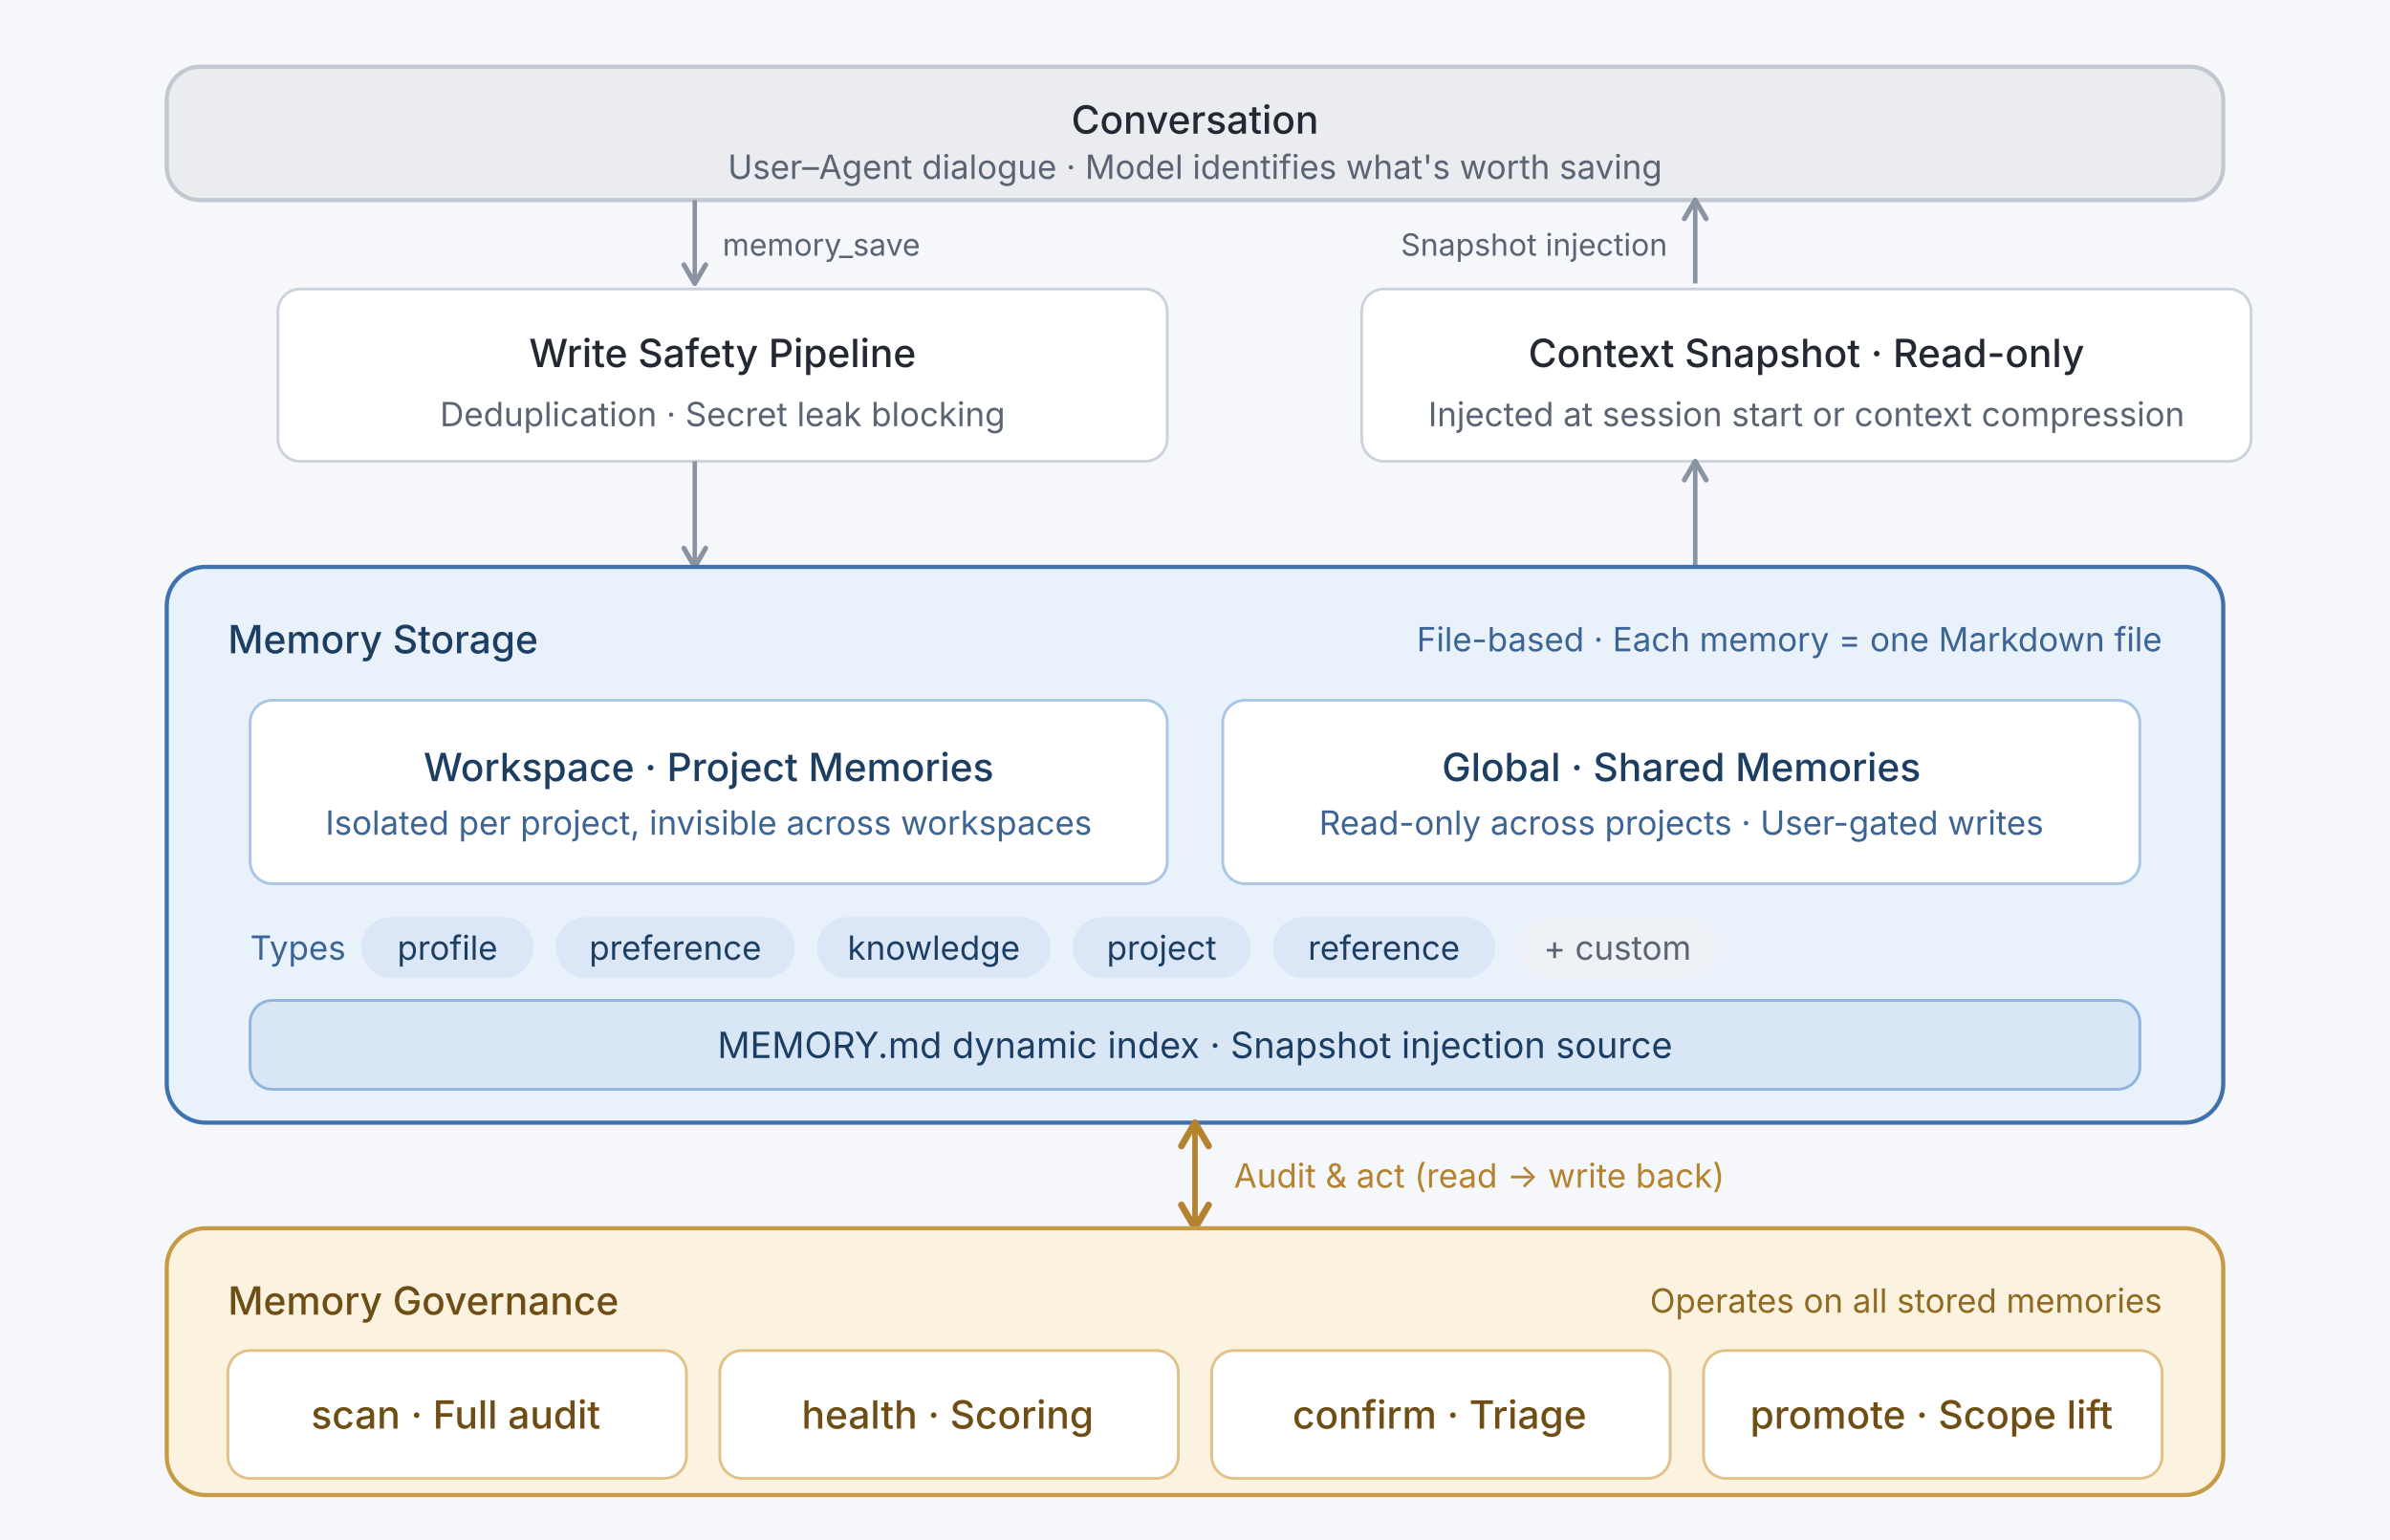
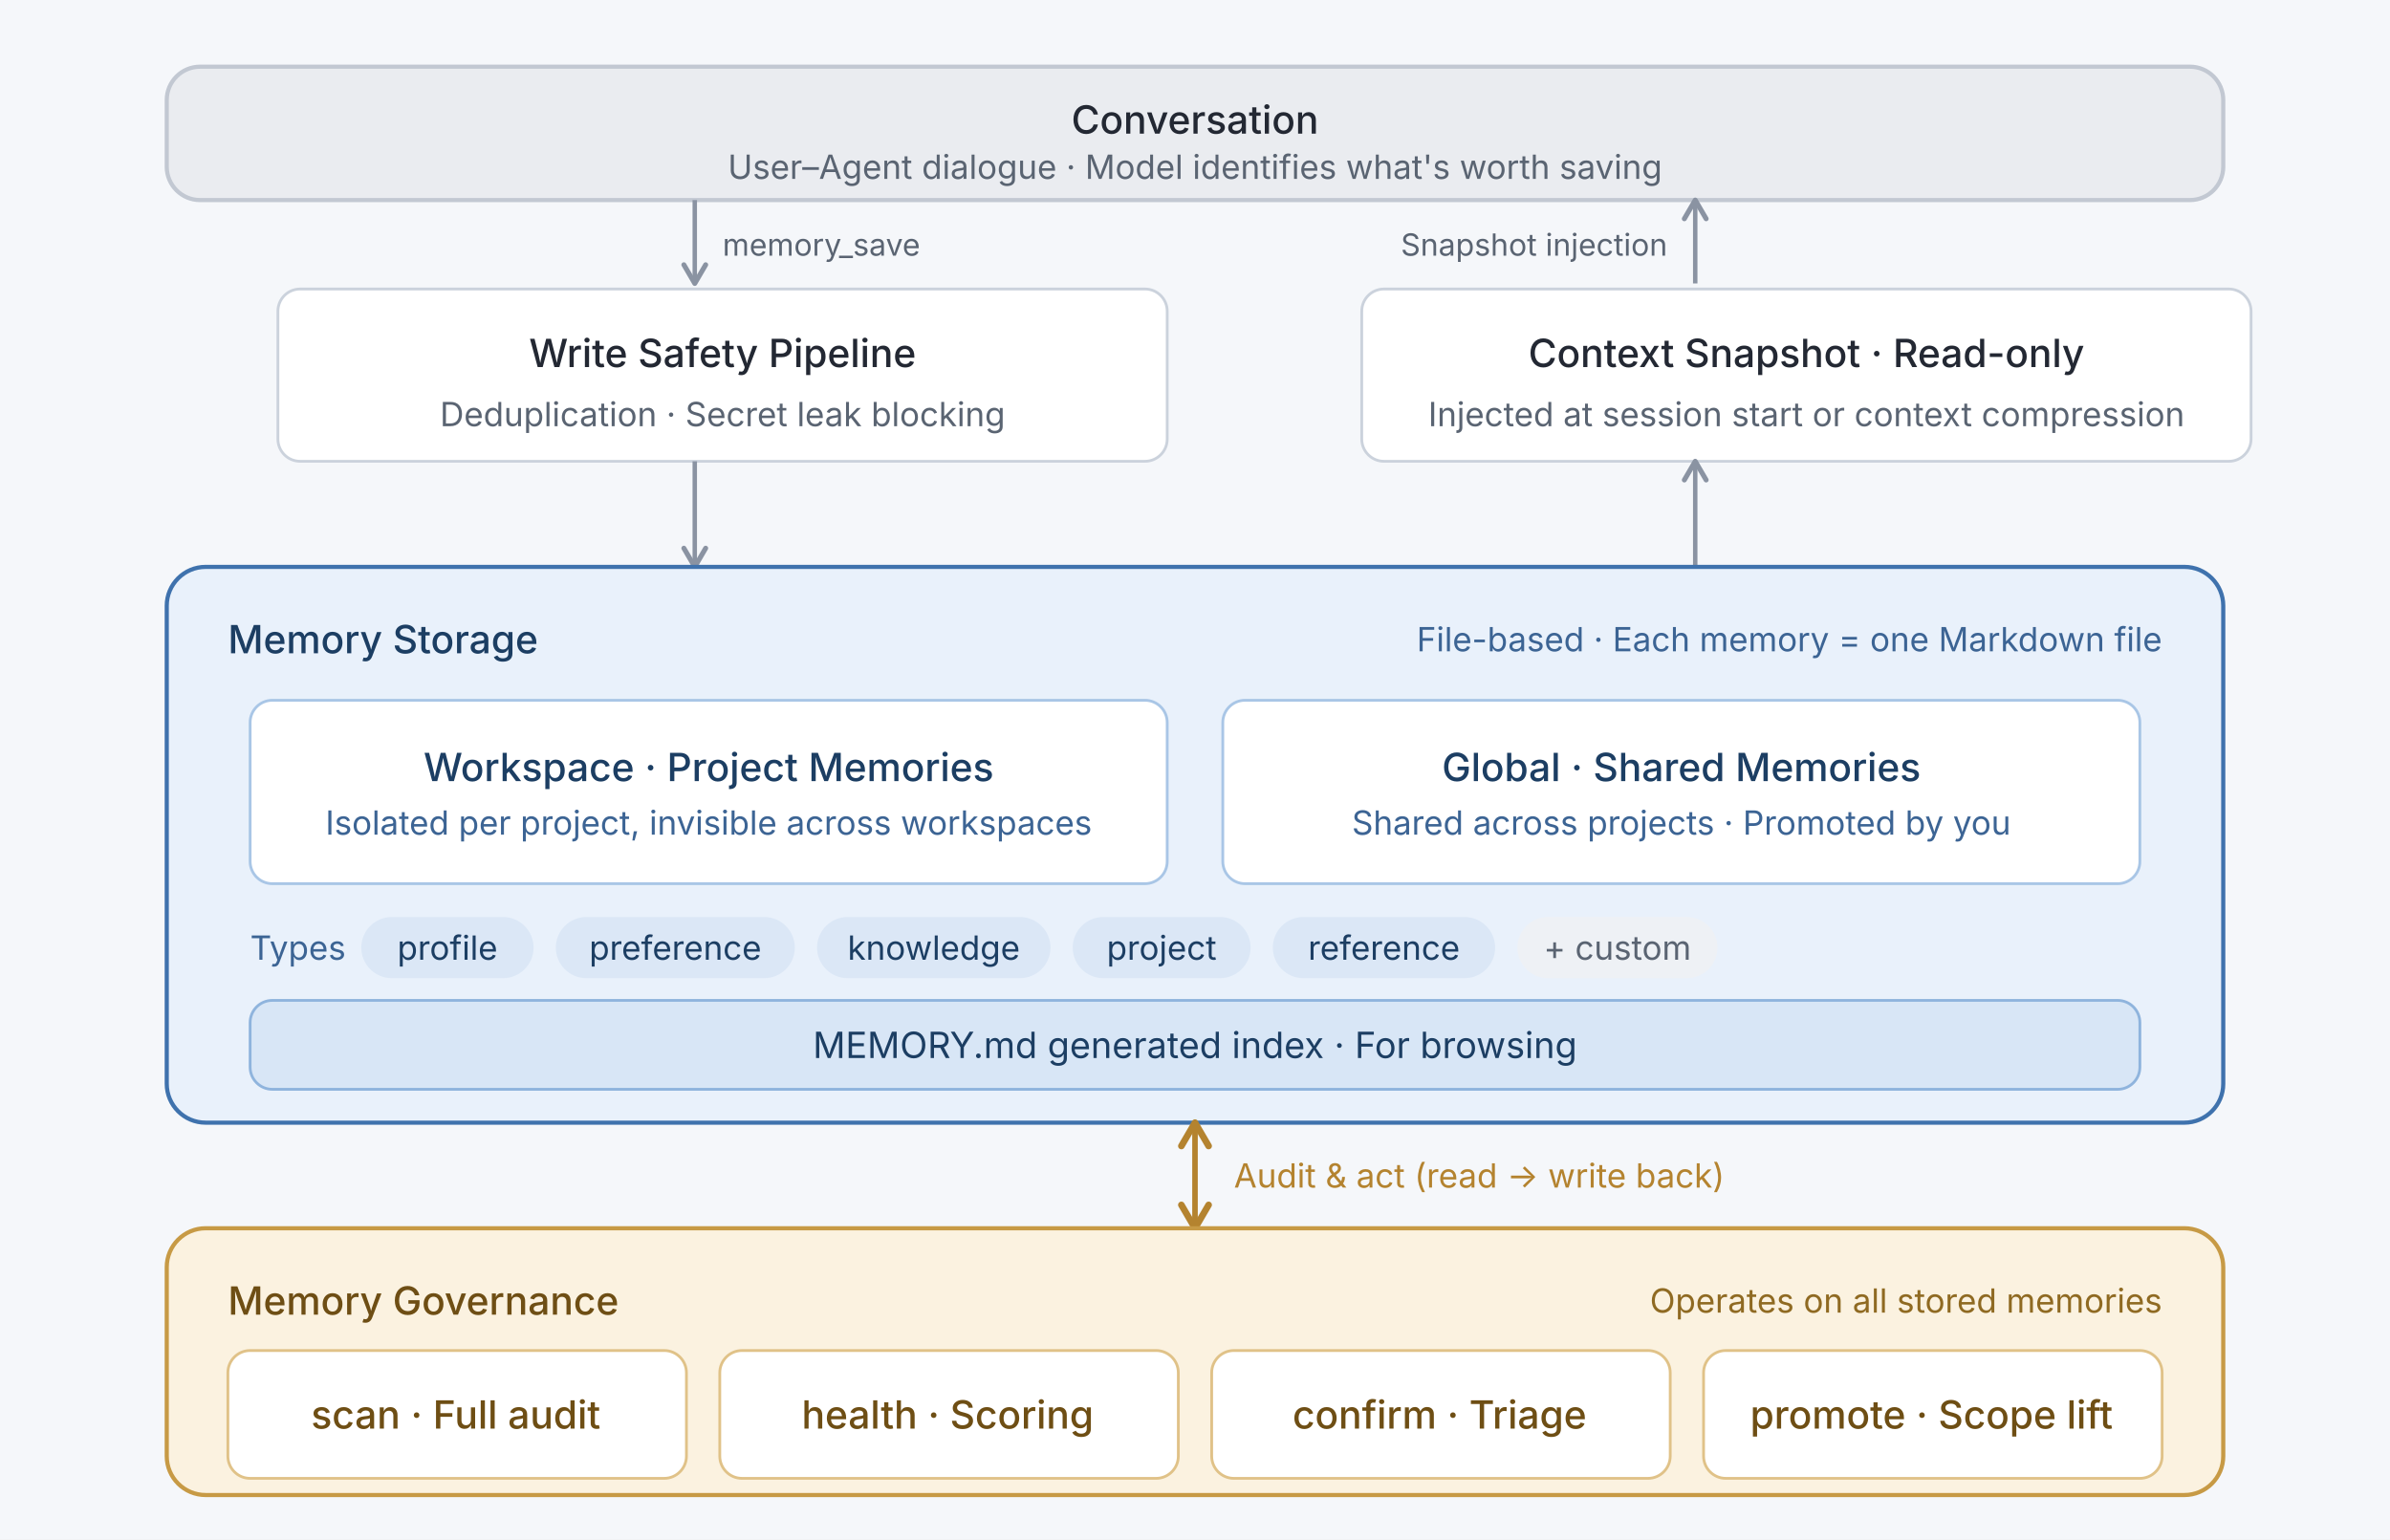
<svg xmlns="http://www.w3.org/2000/svg" viewBox="0 0 860 554" font-family="-apple-system, BlinkMacSystemFont, 'Segoe UI', sans-serif">
  <rect width="860" height="554" fill="#F5F7FA" />
  <defs>
    <marker id="n" viewBox="0 0 10 10" refX="8" refY="5" markerWidth="7" markerHeight="7" orient="auto-start-reverse">
      <path d="M2 1.5L8 5L2 8.5" fill="none" stroke="#8A93A2" stroke-width="1.6" stroke-linecap="round" stroke-linejoin="round" />
    </marker>
    <marker id="g" viewBox="0 0 10 10" refX="8" refY="5" markerWidth="7" markerHeight="7" orient="auto-start-reverse">
      <path d="M2 1.5L8 5L2 8.5" fill="none" stroke="#B4832F" stroke-width="1.7" stroke-linecap="round" stroke-linejoin="round" />
    </marker>
  </defs>
  <rect x="60" y="24" width="740" height="48" rx="12" fill="#EAECF0" stroke="#C2C8D2" stroke-width="1.5" />
  <text x="430" y="43" text-anchor="middle" dominant-baseline="central" font-size="14" font-weight="500" fill="#232833">Conversation</text>
  <text x="430" y="60" text-anchor="middle" dominant-baseline="central" font-size="12" fill="#5A6472">User–Agent dialogue · Model identifies what's worth saving</text>
  <line x1="250" y1="72" x2="250" y2="102" stroke="#8A93A2" stroke-width="1.6" marker-end="url(#n)" />
  <text x="260" y="88" dominant-baseline="central" font-size="11" fill="#5A6472">memory_save</text>
  <line x1="610" y1="102" x2="610" y2="72" stroke="#8A93A2" stroke-width="1.6" marker-end="url(#n)" />
  <text x="600" y="88" text-anchor="end" dominant-baseline="central" font-size="11" fill="#5A6472">Snapshot injection</text>
  <rect x="100" y="104" width="320" height="62" rx="8" fill="#FFFFFF" stroke="#CBD2DC" stroke-width="1" />
  <text x="260" y="127" text-anchor="middle" dominant-baseline="central" font-size="14" font-weight="500" fill="#232833">Write Safety Pipeline</text>
  <text x="260" y="149" text-anchor="middle" dominant-baseline="central" font-size="12" fill="#5A6472">Deduplication · Secret leak blocking</text>
  <rect x="490" y="104" width="320" height="62" rx="8" fill="#FFFFFF" stroke="#CBD2DC" stroke-width="1" />
  <text x="650" y="127" text-anchor="middle" dominant-baseline="central" font-size="14" font-weight="500" fill="#232833">Context Snapshot · Read-only</text>
  <text x="650" y="149" text-anchor="middle" dominant-baseline="central" font-size="12" fill="#5A6472">Injected at session start or context compression</text>
  <line x1="250" y1="166" x2="250" y2="204" stroke="#8A93A2" stroke-width="1.6" marker-end="url(#n)" />
  <line x1="610" y1="204" x2="610" y2="166" stroke="#8A93A2" stroke-width="1.6" marker-end="url(#n)" />
  <rect x="60" y="204" width="740" height="200" rx="14" fill="#E9F1FB" stroke="#3F72AD" stroke-width="1.5" />
  <text x="82" y="230" dominant-baseline="central" font-size="14" font-weight="500" fill="#1C3E63">Memory Storage</text>
  <text x="778" y="230" text-anchor="end" dominant-baseline="central" font-size="12" fill="#3C6494">File-based · Each memory = one Markdown file</text>
  <rect x="90" y="252" width="330" height="66" rx="8" fill="#FFFFFF" stroke="#A9C6E6" stroke-width="1" />
  <text x="255" y="276" text-anchor="middle" dominant-baseline="central" font-size="14" font-weight="500" fill="#1C3E63">Workspace · Project Memories</text>
  <text x="255" y="296" text-anchor="middle" dominant-baseline="central" font-size="12" fill="#3C6494">Isolated per project, invisible across workspaces</text>
  <rect x="440" y="252" width="330" height="66" rx="8" fill="#FFFFFF" stroke="#A9C6E6" stroke-width="1" />
  <text x="605" y="276" text-anchor="middle" dominant-baseline="central" font-size="14" font-weight="500" fill="#1C3E63">Global · Shared Memories</text>
-   <text x="605" y="296" text-anchor="middle" dominant-baseline="central" font-size="12" fill="#3C6494">Read-only across projects · User-gated writes</text>
+   <text x="605" y="296" text-anchor="middle" dominant-baseline="central" font-size="12" fill="#3C6494">Shared across projects · Promoted by you</text>
  <text x="90" y="341" dominant-baseline="central" font-size="12" fill="#3C6494">Types</text>
  <rect x="130" y="330" width="62" height="22" rx="11" fill="#DBE7F6" />
  <text x="161" y="341" text-anchor="middle" dominant-baseline="central" font-size="12" fill="#1C3E63">profile</text>
  <rect x="200" y="330" width="86" height="22" rx="11" fill="#DBE7F6" />
  <text x="243" y="341" text-anchor="middle" dominant-baseline="central" font-size="12" fill="#1C3E63">preference</text>
  <rect x="294" y="330" width="84" height="22" rx="11" fill="#DBE7F6" />
  <text x="336" y="341" text-anchor="middle" dominant-baseline="central" font-size="12" fill="#1C3E63">knowledge</text>
  <rect x="386" y="330" width="64" height="22" rx="11" fill="#DBE7F6" />
  <text x="418" y="341" text-anchor="middle" dominant-baseline="central" font-size="12" fill="#1C3E63">project</text>
  <rect x="458" y="330" width="80" height="22" rx="11" fill="#DBE7F6" />
  <text x="498" y="341" text-anchor="middle" dominant-baseline="central" font-size="12" fill="#1C3E63">reference</text>
  <rect x="546" y="330" width="72" height="22" rx="11" fill="#EEF1F5" />
  <text x="582" y="341" text-anchor="middle" dominant-baseline="central" font-size="12" fill="#5A6472">+ custom</text>
  <rect x="90" y="360" width="680" height="32" rx="8" fill="#D8E6F6" stroke="#8FB4DD" stroke-width="1" />
-   <text x="430" y="376" text-anchor="middle" dominant-baseline="central" font-size="13" fill="#1C3E63">MEMORY.md dynamic index · Snapshot injection source</text>
+   <text x="430" y="376" text-anchor="middle" dominant-baseline="central" font-size="13" fill="#1C3E63">MEMORY.md generated index · For browsing</text>
  <line x1="430" y1="404" x2="430" y2="442" stroke="#B4832F" stroke-width="2" marker-start="url(#g)" marker-end="url(#g)" />
  <text x="444" y="423" dominant-baseline="central" font-size="12" fill="#B4832F">Audit &amp; act (read → write back)</text>
  <rect x="60" y="442" width="740" height="96" rx="14" fill="#FBF2E0" stroke="#C79A45" stroke-width="1.5" />
  <text x="82" y="468" dominant-baseline="central" font-size="14" font-weight="500" fill="#6E4E14">Memory Governance</text>
  <text x="778" y="468" text-anchor="end" dominant-baseline="central" font-size="12" fill="#8F6A22">Operates on all stored memories</text>
  <rect x="82" y="486" width="165" height="46" rx="8" fill="#FFFFFF" stroke="#E0C288" stroke-width="1" />
  <text x="164" y="509" text-anchor="middle" dominant-baseline="central" font-size="14" font-weight="500" fill="#6E4E14">scan · Full audit</text>
  <rect x="259" y="486" width="165" height="46" rx="8" fill="#FFFFFF" stroke="#E0C288" stroke-width="1" />
  <text x="341" y="509" text-anchor="middle" dominant-baseline="central" font-size="14" font-weight="500" fill="#6E4E14">health · Scoring</text>
  <rect x="436" y="486" width="165" height="46" rx="8" fill="#FFFFFF" stroke="#E0C288" stroke-width="1" />
  <text x="518" y="509" text-anchor="middle" dominant-baseline="central" font-size="14" font-weight="500" fill="#6E4E14">confirm · Triage</text>
  <rect x="613" y="486" width="165" height="46" rx="8" fill="#FFFFFF" stroke="#E0C288" stroke-width="1" />
  <text x="695" y="509" text-anchor="middle" dominant-baseline="central" font-size="14" font-weight="500" fill="#6E4E14">promote · Scope lift</text>
</svg>
